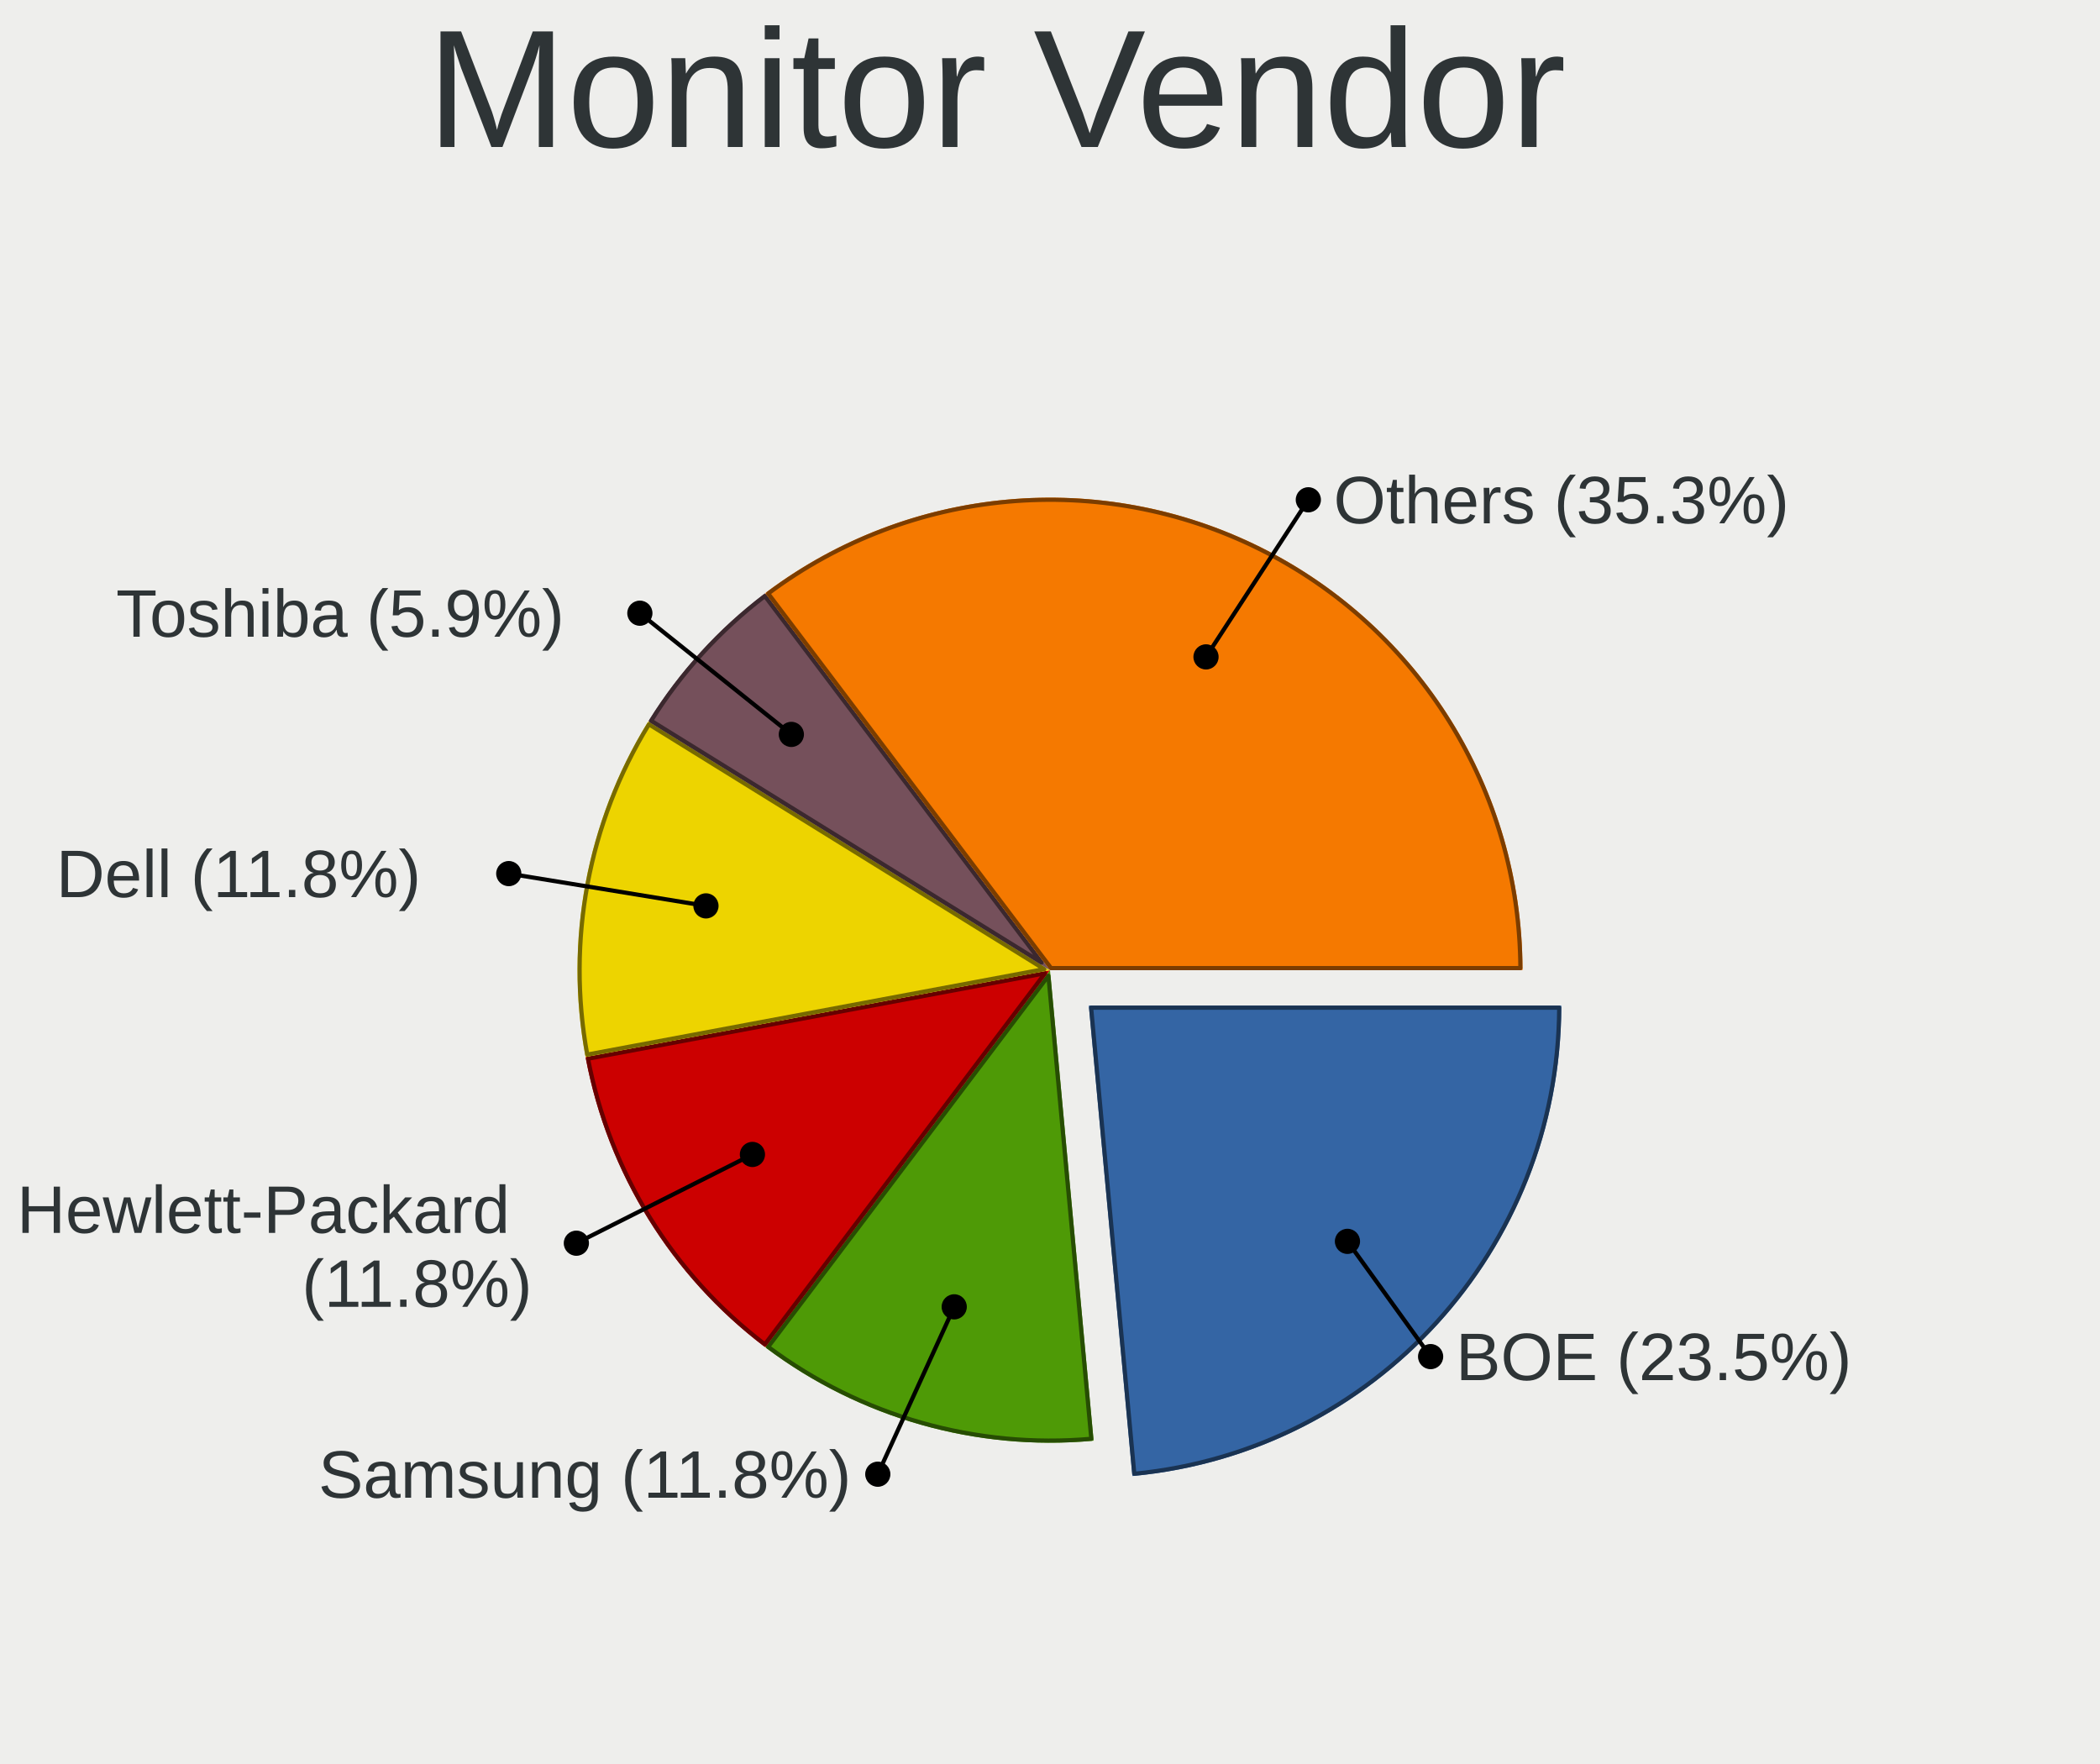
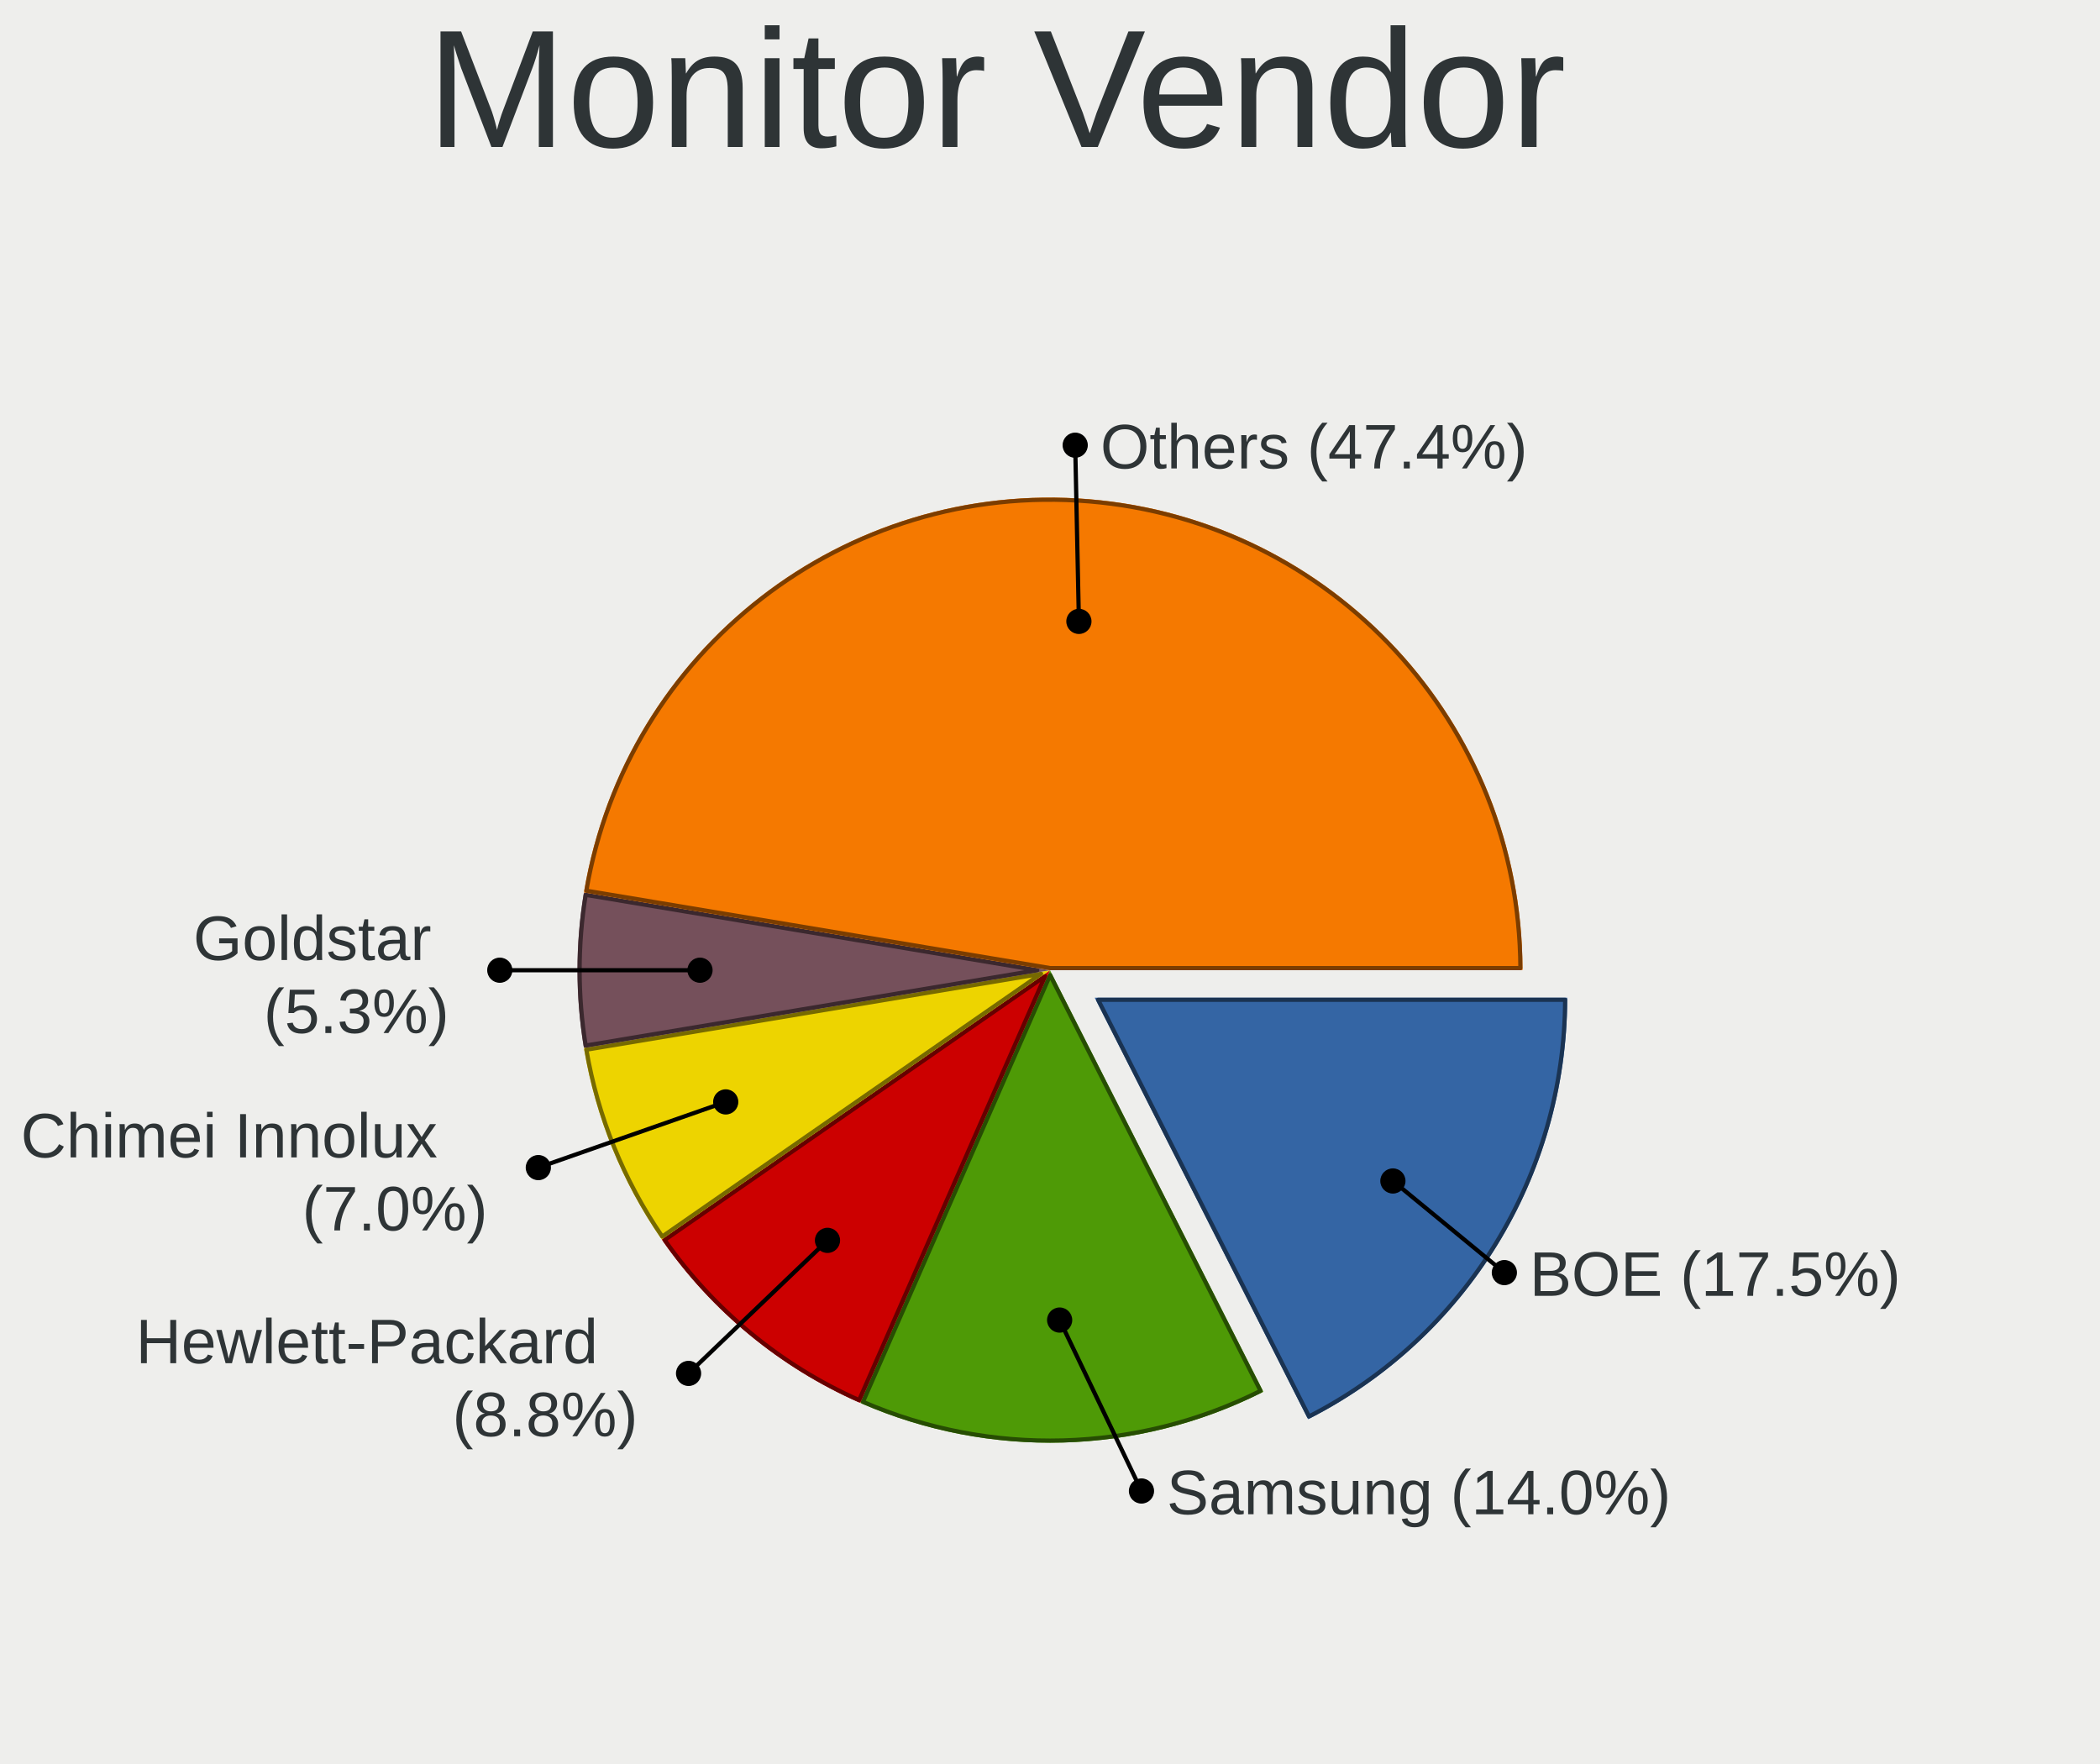
<svg xmlns="http://www.w3.org/2000/svg" width="500" height="420" version="1.0" id="ezcGraph">
  <defs />
  <g id="ezcGraphChart" color-rendering="optimizeQuality" shape-rendering="geometricPrecision" text-rendering="optimizeLegibility">
    <path d=" M 0,420 L 0,0 L 500,0 L 500,420 L 0,420 z " style="fill: #eeeeec; fill-opacity: 1.00; stroke: none;" id="ezcGraphPolygon_1" />
    <path d=" M 0,42 L 0,0 L 500,0 L 500,42 L 0,42 z " style="fill: #000000; fill-opacity: 0.00; stroke: none;" id="ezcGraphPolygon_2" />
-     <path d="M 259.24,239.42 L 371.74,239.42 A 112.50,112.50 0 0,1 269.62,351.44 z" style="fill: #3465a4; fill-opacity: 1.00; stroke: none; cursor: pointer;" id="ezcGraphCircleSector_4" />
-     <path d="M 259.79,239.92 L 371.24,239.92 A 112.00,112.00 0 0,1 270.07,350.90 z" style="fill: none; stroke: #1a3352; stroke-width: 1; stroke-opacity: 1.00; stroke-linecap: round; stroke-linejoin: round;" id="ezcGraphCircleSector_5" />
-     <path d="M 250.00,231.00 L 260.38,343.02 A 112.50,112.50 0 0,1 182.20,320.78 z" style="fill: #4e9a06; fill-opacity: 1.00; stroke: none; cursor: pointer;" id="ezcGraphCircleSector_6" />
-     <path d="M 249.62,232.33 L 259.84,342.57 A 112.00,112.00 0 0,1 182.90,320.68 z" style="fill: none; stroke: #274d03; stroke-width: 1; stroke-opacity: 1.00; stroke-linecap: round; stroke-linejoin: round;" id="ezcGraphCircleSector_7" />
-     <path d="M 250.00,231.00 L 182.20,320.78 A 112.50,112.50 0 0,1 139.42,251.67 z" style="fill: #cc0000; fill-opacity: 1.00; stroke: none; cursor: pointer;" id="ezcGraphCircleSector_8" />
-     <path d="M 248.82,231.73 L 182.11,320.08 A 112.00,112.00 0 0,1 140.00,252.07 z" style="fill: none; stroke: #660000; stroke-width: 1; stroke-opacity: 1.00; stroke-linecap: round; stroke-linejoin: round;" id="ezcGraphCircleSector_9" />
-     <path d="M 250.00,231.00 L 139.42,251.67 A 112.50,112.50 0 0,1 154.35,171.78 z" style="fill: #edd400; fill-opacity: 1.00; stroke: none; cursor: pointer;" id="ezcGraphCircleSector_10" />
-     <path d="M 248.64,230.75 L 139.82,251.09 A 112.00,112.00 0 0,1 154.51,172.46 z" style="fill: none; stroke: #776a00; stroke-width: 1; stroke-opacity: 1.00; stroke-linecap: round; stroke-linejoin: round;" id="ezcGraphCircleSector_11" />
-     <path d="M 250.00,231.00 L 154.35,171.78 A 112.50,112.50 0 0,1 182.20,141.22 z" style="fill: #75505b; fill-opacity: 1.00; stroke: none; cursor: pointer;" id="ezcGraphCircleSector_12" />
-     <path d="M 247.99,229.17 L 155.04,171.61 A 112.00,112.00 0 0,1 182.11,141.92 z" style="fill: none; stroke: #3b282e; stroke-width: 1; stroke-opacity: 1.00; stroke-linecap: round; stroke-linejoin: round;" id="ezcGraphCircleSector_13" />
-     <path d="M 250.00,231.00 L 182.20,141.22 A 112.50,112.50 0 0,1 362.50,231.00 z" style="fill: #f57900; fill-opacity: 1.00; stroke: none;" id="ezcGraphCircleSector_14" />
-     <path d="M 250.25,230.50 L 182.90,141.32 A 112.00,112.00 0 0,1 362.00,230.50 z" style="fill: none; stroke: #7b3d00; stroke-width: 1; stroke-opacity: 1.00; stroke-linecap: round; stroke-linejoin: round;" id="ezcGraphCircleSector_15" />
-     <path d=" M 188.416,174.859 L 152.349,146" style="fill: none; stroke: #000000; stroke-width: 1; stroke-opacity: 1.00; stroke-linecap: round; stroke-linejoin: round;" id="ezcGraphLine_16" />
-     <ellipse cx="188.416" cy="174.859" rx="3" ry="3" style="fill: #000000; fill-opacity: 1.00; stroke: none;" id="ezcGraphCircle_17" />
-     <ellipse cx="152.349" cy="146" rx="3" ry="3" style="fill: #000000; fill-opacity: 1.00; stroke: none;" id="ezcGraphCircle_18" />
-     <path d=" M 168.086,215.688 L 121.134,208" style="fill: none; stroke: #000000; stroke-width: 1; stroke-opacity: 1.00; stroke-linecap: round; stroke-linejoin: round;" id="ezcGraphLine_20" />
-     <ellipse cx="168.086" cy="215.688" rx="3" ry="3" style="fill: #000000; fill-opacity: 1.00; stroke: none;" id="ezcGraphCircle_21" />
-     <ellipse cx="121.134" cy="208" rx="3" ry="3" style="fill: #000000; fill-opacity: 1.00; stroke: none;" id="ezcGraphCircle_22" />
-     <path d=" M 179.149,274.869 L 137.229,296" style="fill: none; stroke: #000000; stroke-width: 1; stroke-opacity: 1.00; stroke-linecap: round; stroke-linejoin: round;" id="ezcGraphLine_24" />
-     <ellipse cx="179.149" cy="274.869" rx="3" ry="3" style="fill: #000000; fill-opacity: 1.00; stroke: none;" id="ezcGraphCircle_25" />
-     <ellipse cx="137.229" cy="296" rx="3" ry="3" style="fill: #000000; fill-opacity: 1.00; stroke: none;" id="ezcGraphCircle_26" />
-     <path d=" M 227.195,311.152 L 209,351" style="fill: none; stroke: #000000; stroke-width: 1; stroke-opacity: 1.00; stroke-linecap: round; stroke-linejoin: round;" id="ezcGraphLine_28" />
-     <ellipse cx="227.195" cy="311.152" rx="3" ry="3" style="fill: #000000; fill-opacity: 1.00; stroke: none;" id="ezcGraphCircle_29" />
-     <ellipse cx="209" cy="351" rx="3" ry="3" style="fill: #000000; fill-opacity: 1.00; stroke: none;" id="ezcGraphCircle_30" />
-     <path d=" M 287.145,156.403 L 311.507,119" style="fill: none; stroke: #000000; stroke-width: 1; stroke-opacity: 1.00; stroke-linecap: round; stroke-linejoin: round;" id="ezcGraphLine_32" />
-     <ellipse cx="287.145" cy="156.403" rx="3" ry="3" style="fill: #000000; fill-opacity: 1.00; stroke: none;" id="ezcGraphCircle_33" />
-     <ellipse cx="311.507" cy="119" rx="3" ry="3" style="fill: #000000; fill-opacity: 1.00; stroke: none;" id="ezcGraphCircle_34" />
-     <path d=" M 320.822,295.562 L 340.623,323" style="fill: none; stroke: #000000; stroke-width: 1; stroke-opacity: 1.00; stroke-linecap: round; stroke-linejoin: round;" id="ezcGraphLine_36" />
-     <ellipse cx="320.822" cy="295.562" rx="3" ry="3" style="fill: #000000; fill-opacity: 1.00; stroke: none;" id="ezcGraphCircle_37" />
-     <ellipse cx="340.623" cy="323" rx="3" ry="3" style="fill: #000000; fill-opacity: 1.00; stroke: none;" id="ezcGraphCircle_38" />
+     <path d="M 260.65,237.55 L 373.15,237.55 A 112.50,112.50 0 0,1 311.45,337.92 z" style="fill: #3465a4; fill-opacity: 1.00; stroke: none; cursor: pointer;" id="ezcGraphCircleSector_4" />
+     <path d="M 261.46,238.05 L 372.65,238.05 A 112.00,112.00 0 0,1 311.67,337.25 z" style="fill: none; stroke: #1a3352; stroke-width: 1; stroke-opacity: 1.00; stroke-linecap: round; stroke-linejoin: round;" id="ezcGraphCircleSector_5" />
+     <path d="M 250.00,231.00 L 300.80,331.38 A 112.50,112.50 0 0,1 204.81,334.02 z" style="fill: #4e9a06; fill-opacity: 1.00; stroke: none; cursor: pointer;" id="ezcGraphCircleSector_6" />
+     <path d="M 250.03,232.17 L 300.13,331.16 A 112.00,112.00 0 0,1 205.47,333.77 z" style="fill: none; stroke: #274d03; stroke-width: 1; stroke-opacity: 1.00; stroke-linecap: round; stroke-linejoin: round;" id="ezcGraphCircleSector_7" />
+     <path d="M 250.00,231.00 L 204.81,334.02 A 112.50,112.50 0 0,1 157.55,295.10 z" style="fill: #cc0000; fill-opacity: 1.00; stroke: none; cursor: pointer;" id="ezcGraphCircleSector_8" />
+     <path d="M 248.83,232.42 L 204.55,333.37 A 112.00,112.00 0 0,1 158.25,295.23 z" style="fill: none; stroke: #660000; stroke-width: 1; stroke-opacity: 1.00; stroke-linecap: round; stroke-linejoin: round;" id="ezcGraphCircleSector_9" />
+     <path d="M 250.00,231.00 L 157.55,295.10 A 112.50,112.50 0 0,1 139.03,249.52 z" style="fill: #edd400; fill-opacity: 1.00; stroke: none; cursor: pointer;" id="ezcGraphCircleSector_10" />
+     <path d="M 247.88,231.86 L 157.68,294.41 A 112.00,112.00 0 0,1 139.61,249.93 z" style="fill: none; stroke: #776a00; stroke-width: 1; stroke-opacity: 1.00; stroke-linecap: round; stroke-linejoin: round;" id="ezcGraphCircleSector_11" />
+     <path d="M 250.00,231.00 L 139.03,249.52 A 112.50,112.50 0 0,1 139.03,212.48 z" style="fill: #75505b; fill-opacity: 1.00; stroke: none; cursor: pointer;" id="ezcGraphCircleSector_12" />
+     <path d="M 246.96,231.00 L 139.45,248.94 A 112.00,112.00 0 0,1 139.45,213.06 z" style="fill: none; stroke: #3b282e; stroke-width: 1; stroke-opacity: 1.00; stroke-linecap: round; stroke-linejoin: round;" id="ezcGraphCircleSector_13" />
+     <path d="M 250.00,231.00 L 139.03,212.48 A 112.50,112.50 0 0,1 362.50,231.00 z" style="fill: #f57900; fill-opacity: 1.00; stroke: none;" id="ezcGraphCircleSector_14" />
+     <path d="M 250.04,230.50 L 139.61,212.07 A 112.00,112.00 0 0,1 362.00,230.50 z" style="fill: none; stroke: #7b3d00; stroke-width: 1; stroke-opacity: 1.00; stroke-linecap: round; stroke-linejoin: round;" id="ezcGraphCircleSector_15" />
+     <path d=" M 166.667,231 L 119,231" style="fill: none; stroke: #000000; stroke-width: 1; stroke-opacity: 1.00; stroke-linecap: round; stroke-linejoin: round;" id="ezcGraphLine_16" />
+     <ellipse cx="166.667" cy="231" rx="3" ry="3" style="fill: #000000; fill-opacity: 1.00; stroke: none;" id="ezcGraphCircle_17" />
+     <ellipse cx="119" cy="231" rx="3" ry="3" style="fill: #000000; fill-opacity: 1.00; stroke: none;" id="ezcGraphCircle_18" />
+     <path d=" M 172.792,262.359 L 128.173,278" style="fill: none; stroke: #000000; stroke-width: 1; stroke-opacity: 1.00; stroke-linecap: round; stroke-linejoin: round;" id="ezcGraphLine_20" />
+     <ellipse cx="172.792" cy="262.359" rx="3" ry="3" style="fill: #000000; fill-opacity: 1.00; stroke: none;" id="ezcGraphCircle_21" />
+     <ellipse cx="128.173" cy="278" rx="3" ry="3" style="fill: #000000; fill-opacity: 1.00; stroke: none;" id="ezcGraphCircle_22" />
+     <path d=" M 197.023,295.326 L 163.944,327" style="fill: none; stroke: #000000; stroke-width: 1; stroke-opacity: 1.00; stroke-linecap: round; stroke-linejoin: round;" id="ezcGraphLine_24" />
+     <ellipse cx="197.023" cy="295.326" rx="3" ry="3" style="fill: #000000; fill-opacity: 1.00; stroke: none;" id="ezcGraphCircle_25" />
+     <ellipse cx="163.944" cy="327" rx="3" ry="3" style="fill: #000000; fill-opacity: 1.00; stroke: none;" id="ezcGraphCircle_26" />
+     <path d=" M 256.882,147.951 L 256,106" style="fill: none; stroke: #000000; stroke-width: 1; stroke-opacity: 1.00; stroke-linecap: round; stroke-linejoin: round;" id="ezcGraphLine_28" />
+     <ellipse cx="256.882" cy="147.951" rx="3" ry="3" style="fill: #000000; fill-opacity: 1.00; stroke: none;" id="ezcGraphCircle_29" />
+     <ellipse cx="256" cy="106" rx="3" ry="3" style="fill: #000000; fill-opacity: 1.00; stroke: none;" id="ezcGraphCircle_30" />
+     <path d=" M 331.642,281.185 L 358.181,303" style="fill: none; stroke: #000000; stroke-width: 1; stroke-opacity: 1.00; stroke-linecap: round; stroke-linejoin: round;" id="ezcGraphLine_32" />
+     <ellipse cx="331.642" cy="281.185" rx="3" ry="3" style="fill: #000000; fill-opacity: 1.00; stroke: none;" id="ezcGraphCircle_33" />
+     <ellipse cx="358.181" cy="303" rx="3" ry="3" style="fill: #000000; fill-opacity: 1.00; stroke: none;" id="ezcGraphCircle_34" />
+     <path d=" M 252.296,314.302 L 271.78,355" style="fill: none; stroke: #000000; stroke-width: 1; stroke-opacity: 1.00; stroke-linecap: round; stroke-linejoin: round;" id="ezcGraphLine_36" />
+     <ellipse cx="252.296" cy="314.302" rx="3" ry="3" style="fill: #000000; fill-opacity: 1.00; stroke: none;" id="ezcGraphCircle_37" />
+     <ellipse cx="271.78" cy="355" rx="3" ry="3" style="fill: #000000; fill-opacity: 1.00; stroke: none;" id="ezcGraphCircle_38" />
    <g id="ezcGraphTextBox_3">
      <path d=" M 101.1,42 L 101.1,0.5 L 399.4,0.5 L 399.4,42 L 101.1,42 z " style="fill: #ffffff; fill-opacity: 0.00; stroke: none;" id="ezcGraphPolygon_40" />
      <text id="ezcGraphTextBox_3_text" x="101.6" text-length="296.8px" y="35" style="font-size: 40px; font-family: 'Arial'; fill: #2e3436; fill-opacity: 1.00; stroke: none;">Monitor Vendor</text>
    </g>
    <g id="ezcGraphTextBox_19" style=" cursor: pointer;">
-       <path d=" M 27.128,155 L 27.128,137.5 L 147.349,137.5 L 147.349,155 L 27.128,155 z " style="fill: #ffffff; fill-opacity: 0.00; stroke: none;" id="ezcGraphPolygon_41" />
-       <text id="ezcGraphTextBox_19_text" x="27.628" text-length="118.72px" y="151.6" style="font-size: 16px; font-family: 'Arial'; fill: #2e3436; fill-opacity: 1.00; stroke: none;">Toshiba (5.9%)</text>
+       <path d=" M 45.508,247.85 L 45.508,214.65 L 114,214.65 L 114,247.85 L 45.508,247.85 z " style="fill: #ffffff; fill-opacity: 0.00; stroke: none;" id="ezcGraphPolygon_41" />
+       <text id="ezcGraphTextBox_19_text" x="46.008" text-length="66.992px" y="228.58" style="font-size: 15px; font-family: 'Arial'; fill: #2e3436; fill-opacity: 1.00; stroke: none;">Goldstar</text>
+       <text id="ezcGraphTextBox_19_text" x="62.756" text-length="50.244px" y="245.96" style="font-size: 15px; font-family: 'Arial'; fill: #2e3436; fill-opacity: 1.00; stroke: none;">(5.3%)</text>
    </g>
    <g id="ezcGraphTextBox_23" style=" cursor: pointer;">
-       <path d=" M 12.874,217 L 12.874,199.5 L 116.134,199.5 L 116.134,217 L 12.874,217 z " style="fill: #ffffff; fill-opacity: 0.00; stroke: none;" id="ezcGraphPolygon_42" />
-       <text id="ezcGraphTextBox_23_text" x="13.374" text-length="101.76px" y="213.6" style="font-size: 16px; font-family: 'Arial'; fill: #2e3436; fill-opacity: 1.00; stroke: none;">Dell (11.8%)</text>
+       <path d=" M 4.436,294.85 L 4.436,261.65 L 123.172,261.65 L 123.172,294.85 L 4.436,294.85 z " style="fill: #ffffff; fill-opacity: 0.00; stroke: none;" id="ezcGraphPolygon_42" />
+       <text id="ezcGraphTextBox_23_text" x="4.936" text-length="117.236px" y="275.58" style="font-size: 15px; font-family: 'Arial'; fill: #2e3436; fill-opacity: 1.00; stroke: none;">Chimei Innolux</text>
+       <text id="ezcGraphTextBox_23_text" x="71.928" text-length="50.244px" y="292.96" style="font-size: 15px; font-family: 'Arial'; fill: #2e3436; fill-opacity: 1.00; stroke: none;">(7.0%)</text>
    </g>
    <g id="ezcGraphTextBox_27" style=" cursor: pointer;">
-       <path d=" M 3.529,313.05 L 3.529,279.45 L 132.229,279.45 L 132.229,313.05 L 3.529,313.05 z " style="fill: #ffffff; fill-opacity: 0.00; stroke: none;" id="ezcGraphPolygon_43" />
-       <text id="ezcGraphTextBox_27_text" x="4.029" text-length="127.2px" y="293.55" style="font-size: 16px; font-family: 'Arial'; fill: #2e3436; fill-opacity: 1.00; stroke: none;">Hewlett-Packard</text>
-       <text id="ezcGraphTextBox_27_text" x="71.869" text-length="59.36px" y="311.15" style="font-size: 16px; font-family: 'Arial'; fill: #2e3436; fill-opacity: 1.00; stroke: none;">(11.8%)</text>
+       <path d=" M 31.834,343.85 L 31.834,310.65 L 158.944,310.65 L 158.944,343.85 L 31.834,343.85 z " style="fill: #ffffff; fill-opacity: 0.00; stroke: none;" id="ezcGraphPolygon_43" />
+       <text id="ezcGraphTextBox_27_text" x="32.334" text-length="125.61px" y="324.58" style="font-size: 15px; font-family: 'Arial'; fill: #2e3436; fill-opacity: 1.00; stroke: none;">Hewlett-Packard</text>
+       <text id="ezcGraphTextBox_27_text" x="107.7" text-length="50.244px" y="341.96" style="font-size: 15px; font-family: 'Arial'; fill: #2e3436; fill-opacity: 1.00; stroke: none;">(8.8%)</text>
    </g>
-     <g id="ezcGraphTextBox_31" style=" cursor: pointer;">
-       <path d=" M 75.3,360 L 75.3,342.5 L 204,342.5 L 204,360 L 75.3,360 z " style="fill: #ffffff; fill-opacity: 0.00; stroke: none;" id="ezcGraphPolygon_44" />
-       <text id="ezcGraphTextBox_31_text" x="75.8" text-length="127.2px" y="356.6" style="font-size: 16px; font-family: 'Arial'; fill: #2e3436; fill-opacity: 1.00; stroke: none;">Samsung (11.8%)</text>
+     <g id="ezcGraphTextBox_31">
+       <path d=" M 261.5,114.9 L 261.5,97.6 L 380.236,97.6 L 380.236,114.9 L 261.5,114.9 z " style="fill: #ffffff; fill-opacity: 0.00; stroke: none;" id="ezcGraphPolygon_44" />
+       <text id="ezcGraphTextBox_31_text" x="262" text-length="117.236px" y="111.53" style="font-size: 15px; font-family: 'Arial'; fill: #2e3436; fill-opacity: 1.00; stroke: none;">Others (47.4%)</text>
    </g>
-     <g id="ezcGraphTextBox_35">
-       <path d=" M 317.007,128 L 317.007,110.5 L 437.227,110.5 L 437.227,128 L 317.007,128 z " style="fill: #ffffff; fill-opacity: 0.00; stroke: none;" id="ezcGraphPolygon_45" />
-       <text id="ezcGraphTextBox_35_text" x="317.507" text-length="118.72px" y="124.6" style="font-size: 16px; font-family: 'Arial'; fill: #2e3436; fill-opacity: 1.00; stroke: none;">Others (35.3%)</text>
+     <g id="ezcGraphTextBox_35" style=" cursor: pointer;">
+       <path d=" M 363.681,311.9 L 363.681,294.6 L 457.295,294.6 L 457.295,311.9 L 363.681,311.9 z " style="fill: #ffffff; fill-opacity: 0.00; stroke: none;" id="ezcGraphPolygon_45" />
+       <text id="ezcGraphTextBox_35_text" x="364.181" text-length="92.114px" y="308.53" style="font-size: 15px; font-family: 'Arial'; fill: #2e3436; fill-opacity: 1.00; stroke: none;">BOE (17.5%)</text>
    </g>
    <g id="ezcGraphTextBox_39" style=" cursor: pointer;">
-       <path d=" M 346.123,332 L 346.123,314.5 L 440.903,314.5 L 440.903,332 L 346.123,332 z " style="fill: #ffffff; fill-opacity: 0.00; stroke: none;" id="ezcGraphPolygon_46" />
-       <text id="ezcGraphTextBox_39_text" x="346.623" text-length="93.28px" y="328.6" style="font-size: 16px; font-family: 'Arial'; fill: #2e3436; fill-opacity: 1.00; stroke: none;">BOE (23.5%)</text>
+       <path d=" M 277.28,363.9 L 277.28,346.6 L 404.39,346.6 L 404.39,363.9 L 277.28,363.9 z " style="fill: #ffffff; fill-opacity: 0.00; stroke: none;" id="ezcGraphPolygon_46" />
+       <text id="ezcGraphTextBox_39_text" x="277.78" text-length="125.61px" y="360.53" style="font-size: 15px; font-family: 'Arial'; fill: #2e3436; fill-opacity: 1.00; stroke: none;">Samsung (14.0%)</text>
    </g>
  </g>
</svg>
